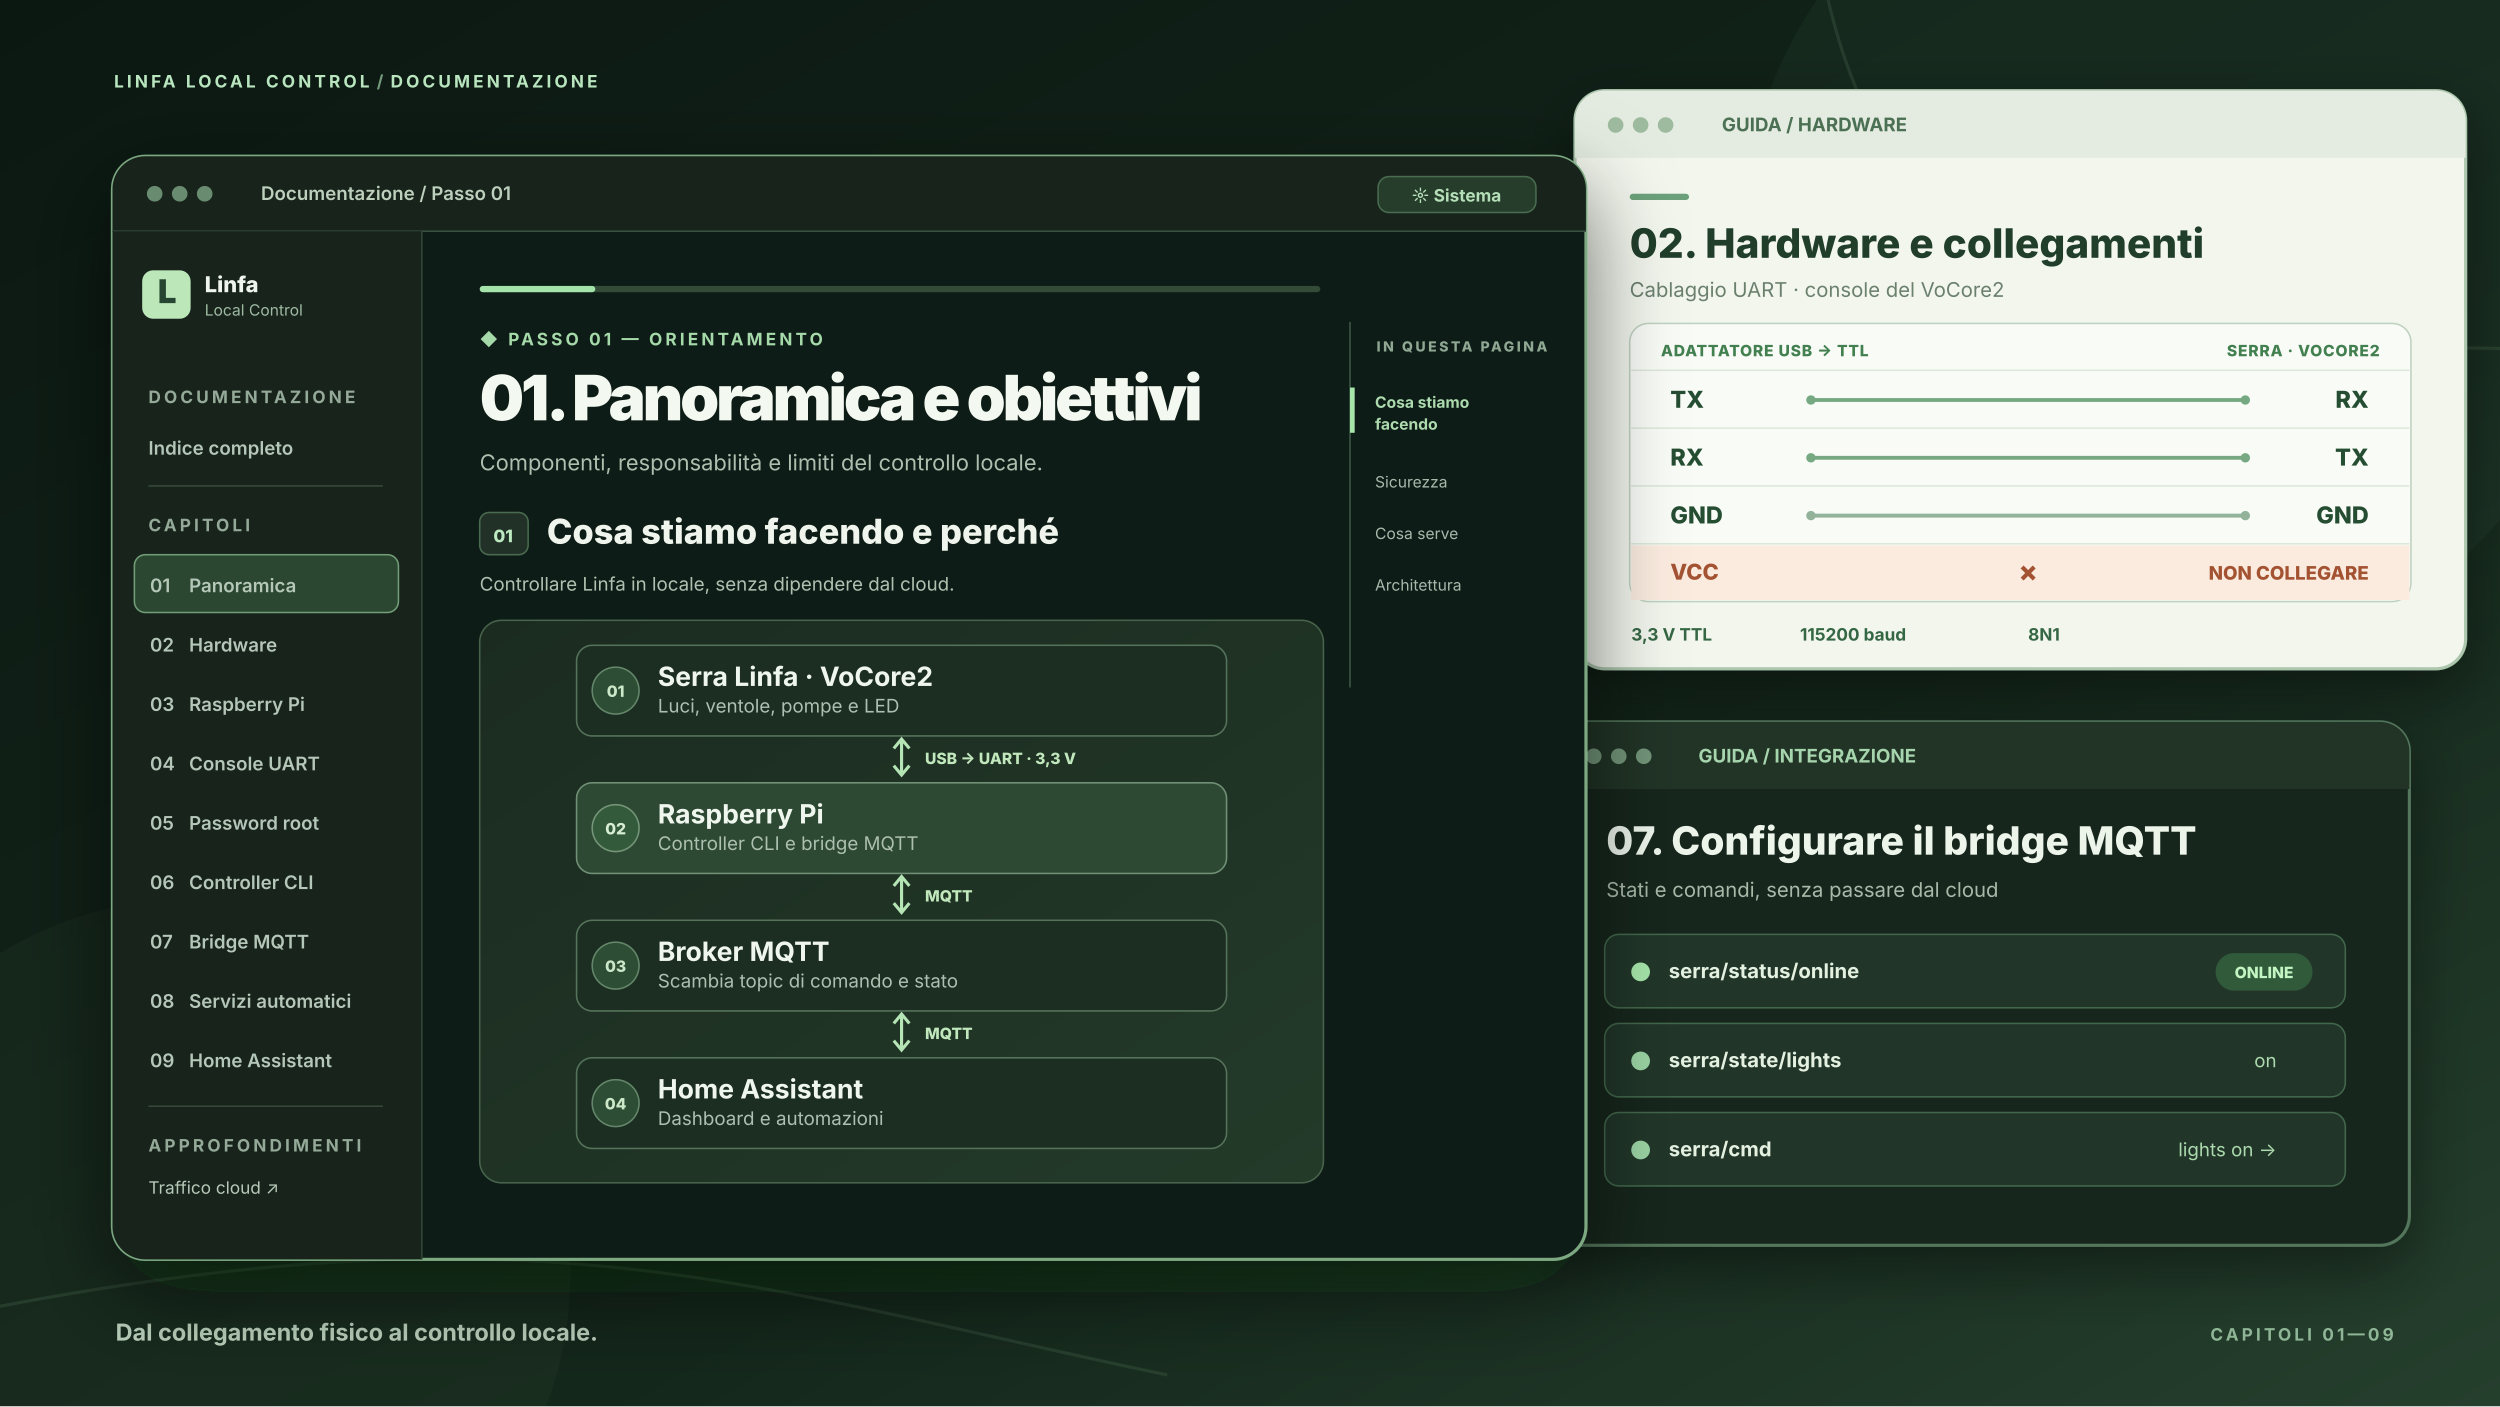
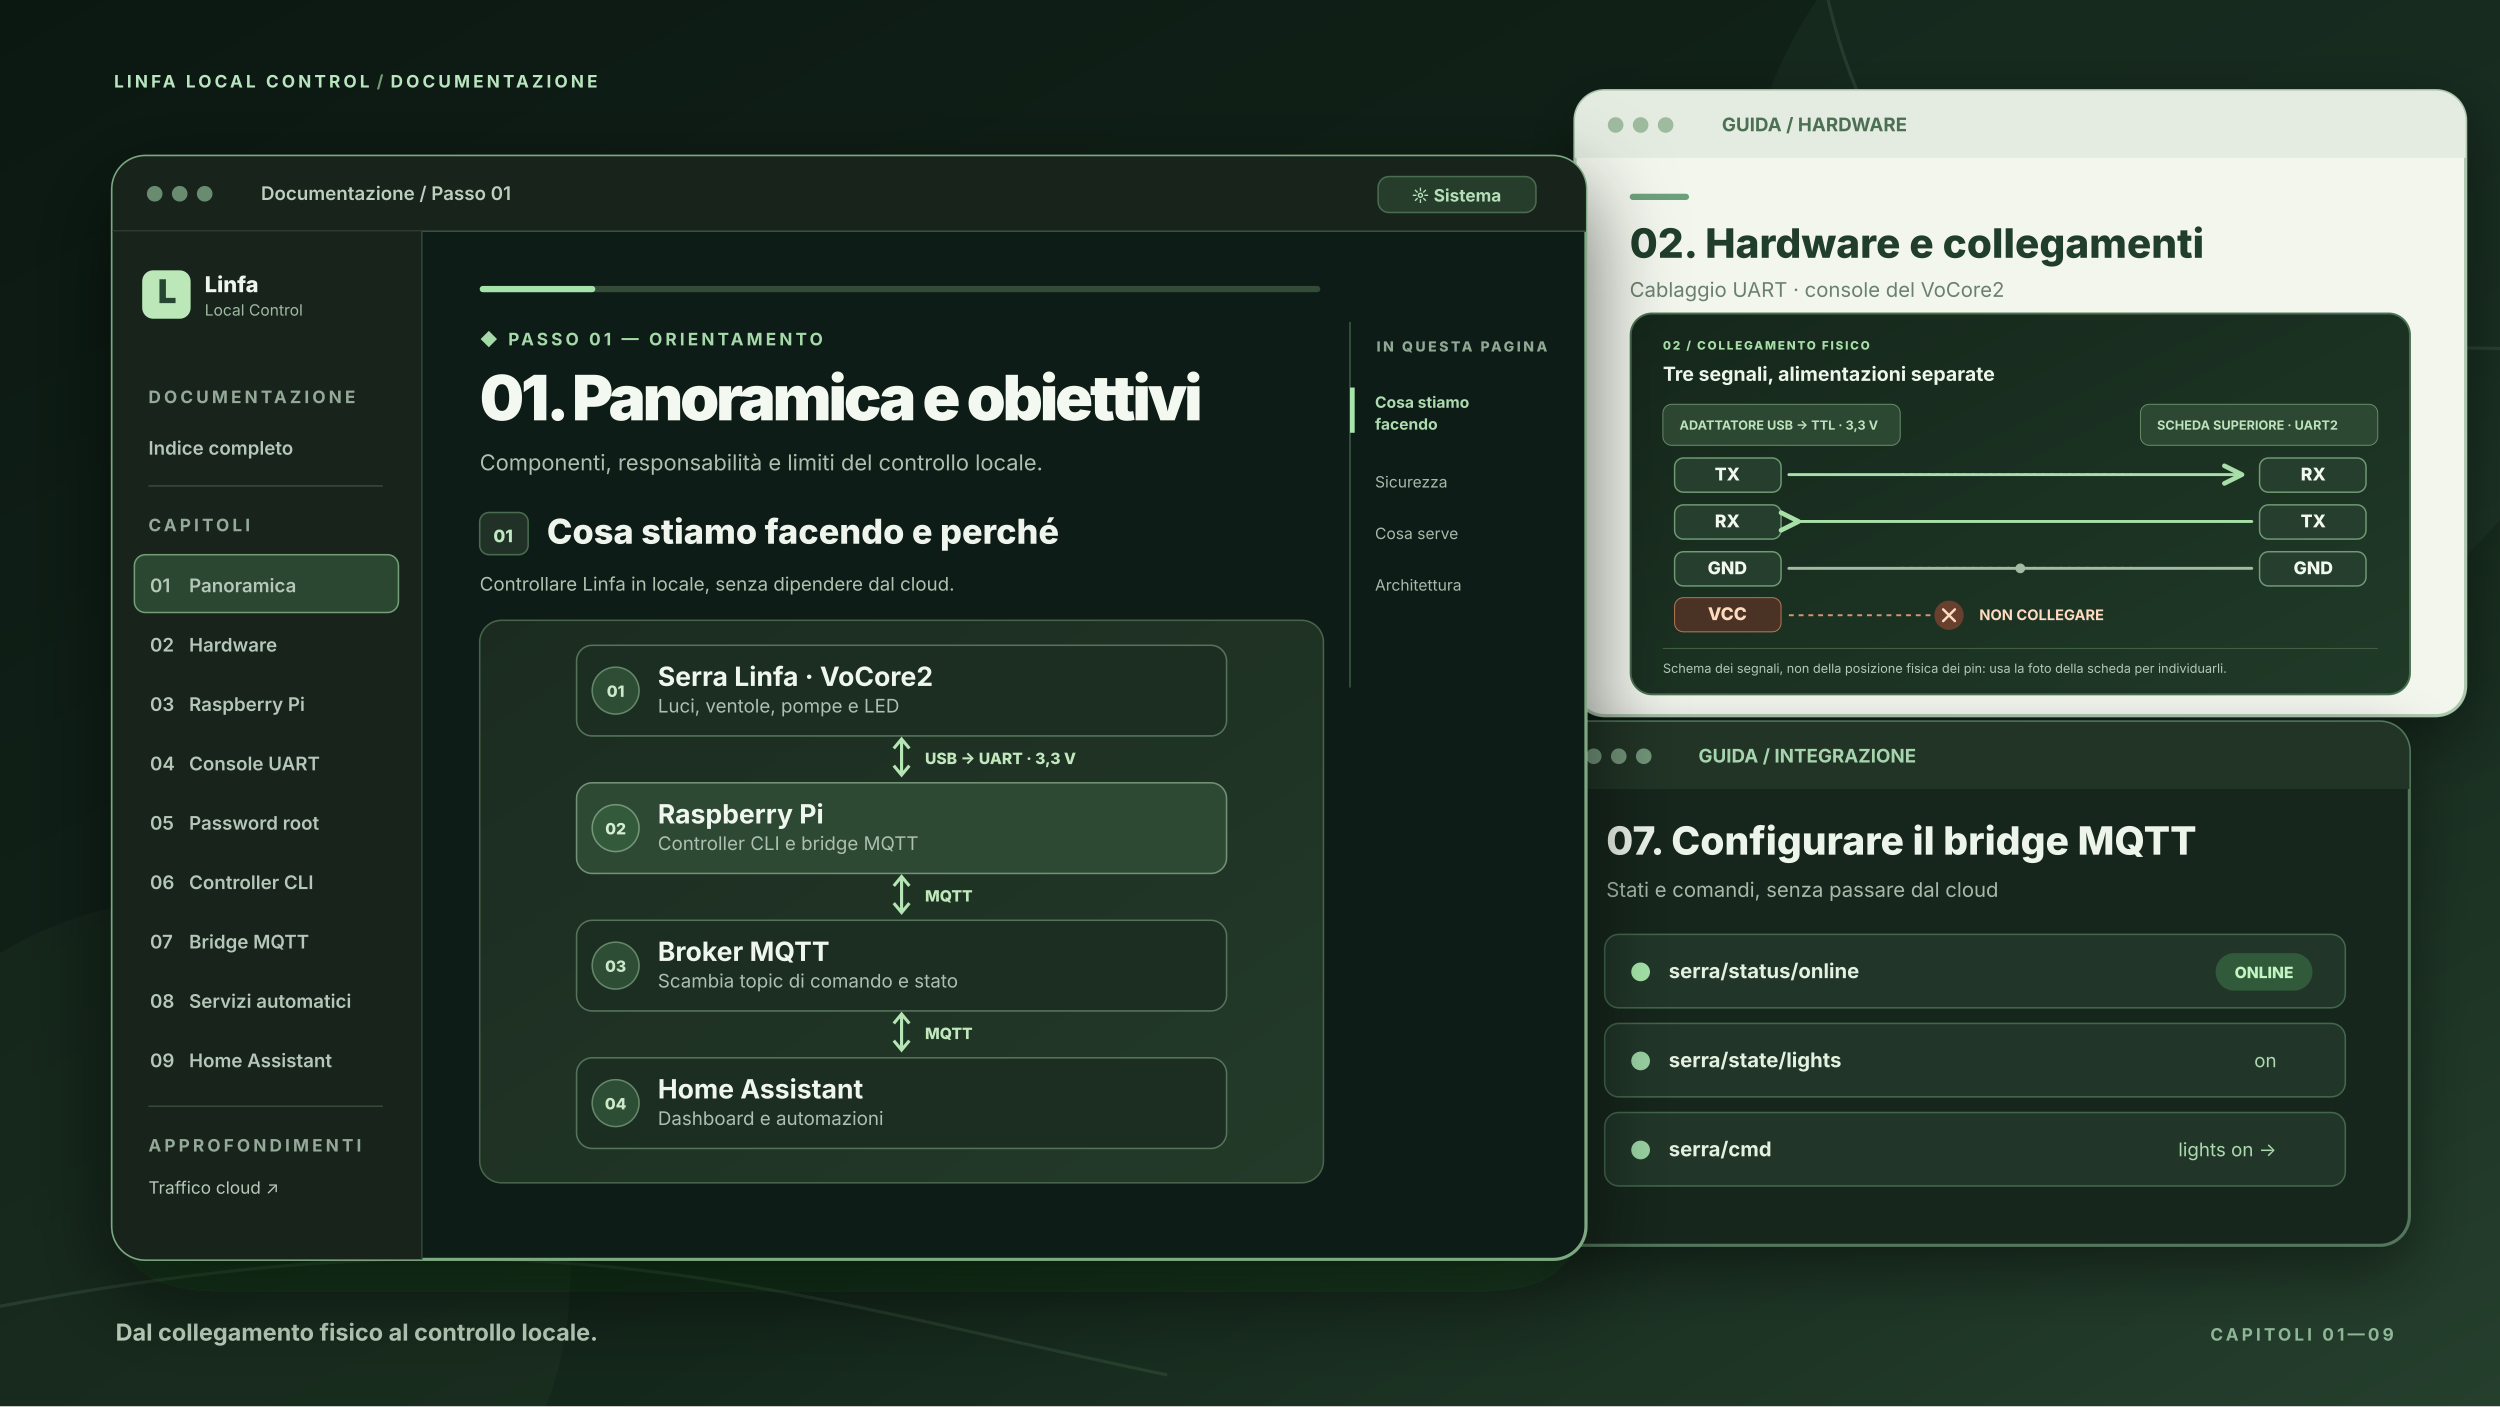
<svg xmlns="http://www.w3.org/2000/svg" width="1600" height="900" viewBox="0 0 1600 900" role="img" aria-labelledby="title description">
  <defs>
    <linearGradient id="backdrop" x1="0" y1="0" x2="1" y2="1">
      <stop offset="0" stop-color="#0b1812" />
      <stop offset=".62" stop-color="#14271b" />
      <stop offset="1" stop-color="#253f2d" />
    </linearGradient>
    <linearGradient id="diagram" x1="0" y1="0" x2="1" y2="1">
      <stop offset="0" stop-color="#1b2b20" />
      <stop offset="1" stop-color="#233a29" />
    </linearGradient>
    <filter id="window-shadow" x="-30%" y="-30%" width="160%" height="180%">
      <feDropShadow dx="0" dy="20" stdDeviation="28" flood-color="#020a05" flood-opacity=".55" />
    </filter>
    <filter id="soft-shadow" x="-30%" y="-30%" width="160%" height="180%">
      <feDropShadow dx="0" dy="15" stdDeviation="19" flood-color="#030d08" flood-opacity=".42" />
    </filter>
    <clipPath id="main-clip">
      <rect x="72" y="100" width="943" height="706" rx="21" />
    </clipPath>
    <clipPath id="hardware-clip">
-       <rect x="960" y="58" width="570" height="370" rx="19" />
+       <rect x="960" y="58" width="570" height="400" rx="19" />
    </clipPath>
    <clipPath id="mqtt-clip">
      <rect x="994" y="462" width="548" height="335" rx="19" />
    </clipPath>
    <style>
      text { font-family: Inter, ui-sans-serif, -apple-system, BlinkMacSystemFont, "Segoe UI", sans-serif; }
      .soft { fill: #a8b9ad; }
      .micro { font-size: 11px; font-weight: 700; letter-spacing: 2px; }
      .sidebar { font-size: 12px; font-weight: 600; fill: #b5c7b9; }
      .card-title { font-size: 17px; font-weight: 750; fill: #eff6ee; }
      .card-subtitle { font-size: 12px; fill: #acbfb0; }
    </style>
  </defs>
  <rect width="1600" height="900" fill="url(#backdrop)" />
  <circle cx="1390" cy="155" r="275" fill="#8dda9d" opacity=".045" />
  <circle cx="125" cy="815" r="240" fill="#c3efad" opacity=".035" />
  <path d="M0 836C348 770 480 824 747 880M1170 0c45 192 185 220 430 223" fill="none" stroke="#a3dca9" stroke-opacity=".11" stroke-width="2" />
  <text x="73" y="56" class="micro" fill="#b9e6bf">LINFA LOCAL CONTROL <tspan fill="#759c7b"> / </tspan> DOCUMENTAZIONE</text>
  <text x="74" y="858" font-size="15" font-weight="650" fill="#bbd1bd">Dal collegamento fisico al controllo locale.</text>
  <text x="1532" y="858" text-anchor="end" class="micro" fill="#8fb696">CAPITOLI 01—09</text>
  <g transform="translate(48 0)">
    <g filter="url(#soft-shadow)">
-       <rect x="960" y="58" width="570" height="370" rx="19" fill="#f2f6ed" stroke="#adc7ae" stroke-width="2" />
+       <rect x="960" y="58" width="570" height="400" rx="19" fill="#f2f6ed" stroke="#adc7ae" stroke-width="2" />
    </g>
    <g clip-path="url(#hardware-clip)">
      <rect x="960" y="58" width="570" height="43" fill="#e4ece1" />
      <circle cx="986" cy="80" r="5" fill="#9fbb9f" />
      <circle cx="1002" cy="80" r="5" fill="#9fbb9f" />
      <circle cx="1018" cy="80" r="5" fill="#9fbb9f" />
      <text x="1054" y="84" font-size="12" font-weight="650" fill="#4c7053">GUIDA / HARDWARE</text>
      <rect x="995" y="124" width="38" height="4" rx="2" fill="#6ba17a" />
      <text x="995" y="165" font-size="26" font-weight="800" fill="#203e2a">02. Hardware e collegamenti</text>
      <text x="995" y="190" font-size="13" fill="#6b806d">Cablaggio UART · console del VoCore2</text>
-       <rect x="995" y="207" width="500" height="178" rx="12" fill="#f9fbf7" stroke="#bfd1bf" />
-       <path d="M996 237h498M996 274h498M996 311h498M996 348h498" stroke="#dce8d9" />
-       <text x="1015" y="228" font-size="10" font-weight="800" letter-spacing=".5" fill="#438050">ADATTATORE USB → TTL</text>
-       <text x="1475" y="228" text-anchor="end" font-size="10" font-weight="800" letter-spacing=".5" fill="#438050">SERRA · VOCORE2</text>
-       <text x="1021" y="261" font-size="15" font-weight="800" fill="#254d32">TX</text>
-       <path d="M1111 256h278" stroke="#76a982" stroke-width="2.5" stroke-linecap="round" />
-       <circle cx="1111" cy="256" r="3" fill="#76a982" />
-       <circle cx="1389" cy="256" r="3" fill="#76a982" />
-       <text x="1468" y="261" text-anchor="end" font-size="15" font-weight="800" fill="#254d32">RX</text>
-       <text x="1021" y="298" font-size="15" font-weight="800" fill="#254d32">RX</text>
-       <path d="M1111 293h278" stroke="#76a982" stroke-width="2.5" stroke-linecap="round" />
-       <circle cx="1111" cy="293" r="3" fill="#76a982" />
-       <circle cx="1389" cy="293" r="3" fill="#76a982" />
-       <text x="1468" y="298" text-anchor="end" font-size="15" font-weight="800" fill="#254d32">TX</text>
-       <text x="1021" y="335" font-size="15" font-weight="800" fill="#254d32">GND</text>
-       <path d="M1111 330h278" stroke="#92b399" stroke-width="2.5" stroke-linecap="round" />
-       <circle cx="1111" cy="330" r="3" fill="#92b399" />
-       <circle cx="1389" cy="330" r="3" fill="#92b399" />
-       <text x="1468" y="335" text-anchor="end" font-size="15" font-weight="800" fill="#254d32">GND</text>
-       <rect x="996" y="349" width="498" height="35" fill="#fbebdf" />
-       <text x="1021" y="371" font-size="14" font-weight="800" fill="#a35332">VCC</text>
-       <text x="1250" y="372" text-anchor="middle" font-size="18" font-weight="800" fill="#a35332">×</text>
-       <text x="1468" y="371" text-anchor="end" font-size="12" font-weight="800" fill="#a35332">NON COLLEGARE</text>
-       <text x="996" y="410" font-size="11" font-weight="750" fill="#356744">3,3 V TTL</text>
-       <text x="1104" y="410" font-size="11" font-weight="750" fill="#356744">115200 baud</text>
-       <text x="1250" y="410" font-size="11" font-weight="750" fill="#356744">8N1</text>
+       <svg x="995" y="200" width="500" height="245" viewBox="0 0 800 392">
+         <defs>
+           <linearGradient id="bg" x2="1" y2="1">
+             <stop stop-color="#15271b" />
+             <stop offset="1" stop-color="#203a28" />
+           </linearGradient>
+           <marker id="right" viewBox="0 0 8 8" refX="7" refY="4" markerWidth="8" markerHeight="8" orient="auto">
+             <path d="M1 1L7 4 1 7" fill="none" stroke="#a8dfa9" stroke-width="1.6" stroke-linecap="round" stroke-linejoin="round" />
+           </marker>
+           <marker id="left" viewBox="0 0 8 8" refX="1" refY="4" markerWidth="8" markerHeight="8" orient="auto">
+             <path d="M7 1L1 4 7 7" fill="none" stroke="#a8dfa9" stroke-width="1.6" stroke-linecap="round" stroke-linejoin="round" />
+           </marker>
+           <style>
+           text{font-family:Inter,ui-sans-serif,-apple-system,BlinkMacSystemFont,"Segoe UI",sans-serif}
+           .eyebrow{font-size:12px;font-weight:800;letter-spacing:1.8px;fill:#a8dfa9}
+           .head{font-size:20px;font-weight:750;fill:#edf6eb}
+           .sub{font-size:13px;fill:#b5c9b7}
+           .pin{font-size:18px;font-weight:800;fill:#f2f8f0}
+           .label{font-size:13px;font-weight:700;fill:#bde3bc}
+         </style>
+         </defs>
+         <rect x="1" y="1" width="798" height="390" rx="22" fill="url(#bg)" stroke="#4b7051" stroke-width="2" />
+         <text x="34" y="38" class="eyebrow">02 / COLLEGAMENTO FISICO</text>
+         <text x="34" y="70" class="head">Tre segnali, alimentazioni separate</text>
+         <rect x="34" y="94" width="243" height="42" rx="9" fill="#2c4732" stroke="#678c6b" />
+         <text x="51" y="120" class="label">ADATTATORE USB → TTL · 3,3 V</text>
+         <rect x="523" y="94" width="243" height="42" rx="9" fill="#2c4732" stroke="#678c6b" />
+         <text x="540" y="120" class="label">SCHEDA SUPERIORE · UART2</text>
+         <path d="M278 165H522M278 213H522M278 261H522" stroke="#789b7d" stroke-width="1" stroke-dasharray="3 6" />
+         <g fill="#263e2d" stroke="#709b75" stroke-width="1.5">
+           <rect x="46" y="149" width="109" height="35" rx="9" />
+           <rect x="645" y="149" width="109" height="35" rx="9" />
+           <rect x="46" y="197" width="109" height="35" rx="9" />
+           <rect x="645" y="197" width="109" height="35" rx="9" />
+           <rect x="46" y="245" width="109" height="35" rx="9" />
+           <rect x="645" y="245" width="109" height="35" rx="9" />
+         </g>
+         <text x="100" y="172" class="pin" text-anchor="middle">TX</text>
+         <text x="700" y="172" class="pin" text-anchor="middle">RX</text>
+         <text x="100" y="220" class="pin" text-anchor="middle">RX</text>
+         <text x="700" y="220" class="pin" text-anchor="middle">TX</text>
+         <text x="100" y="268" class="pin" text-anchor="middle">GND</text>
+         <text x="700" y="268" class="pin" text-anchor="middle">GND</text>
+         <path d="M163 166H627" stroke="#a8dfa9" stroke-width="3" stroke-linecap="round" marker-end="url(#right)" />
+         <path d="M637 214H173" stroke="#a8dfa9" stroke-width="3" stroke-linecap="round" marker-end="url(#left)" />
+         <path d="M163 262H637" stroke="#a3baa5" stroke-width="3" stroke-linecap="round" />
+         <circle cx="400" cy="262" r="5" fill="#a3baa5" />
+         <rect x="46" y="292" width="109" height="35" rx="9" fill="#4a3225" stroke="#bb7854" />
+         <text x="100" y="315" text-anchor="middle" font-size="18" font-weight="800" fill="#ffdbbe">VCC</text>
+         <path d="M163 310H310" stroke="#d69670" stroke-width="2" stroke-dasharray="5 5" />
+         <circle cx="327" cy="310" r="15" fill="#68402d" />
+         <path d="M321 304l12 12m0-12-12 12" stroke="#ffdbc0" stroke-width="2.5" stroke-linecap="round" />
+         <text x="358" y="315" font-size="15" font-weight="750" fill="#ffdbc0">NON COLLEGARE</text>
+         <path d="M34 344H766" stroke="#426348" />
+         <text x="34" y="369" class="sub">Schema dei segnali, non della posizione fisica dei pin: usa la foto della scheda per individuarli.</text>
+       </svg>
    </g>
  </g>
  <g filter="url(#soft-shadow)">
    <rect x="994" y="462" width="548" height="335" rx="19" fill="#17251b" stroke="#53765b" stroke-width="2" />
  </g>
  <g clip-path="url(#mqtt-clip)">
    <rect x="994" y="462" width="548" height="43" fill="#213426" />
    <circle cx="1020" cy="484" r="5" fill="#729579" />
    <circle cx="1036" cy="484" r="5" fill="#729579" />
    <circle cx="1052" cy="484" r="5" fill="#729579" />
    <text x="1087" y="488" font-size="12" font-weight="650" fill="#a6d4ad">GUIDA / INTEGRAZIONE</text>
    <text x="1028" y="547" font-size="25" font-weight="800" fill="#edf5eb">07. Configurare il bridge MQTT</text>
    <text x="1028" y="574" font-size="13" fill="#a7baa9">Stati e comandi, senza passare dal cloud</text>
    <rect x="1027" y="598" width="474" height="47" rx="9" fill="#213629" stroke="#42674b" />
    <circle cx="1050" cy="622" r="6" fill="#a6e6aa" />
    <text x="1068" y="626" font-size="13" font-weight="650" fill="#e4f1e1">serra/status/online</text>
    <rect x="1418" y="610" width="62" height="24" rx="12" fill="#315a3b" />
    <text x="1449" y="626" text-anchor="middle" font-size="10" font-weight="800" fill="#c3f5c2">ONLINE</text>
    <rect x="1027" y="655" width="474" height="47" rx="9" fill="#213629" stroke="#42674b" />
    <circle cx="1050" cy="679" r="6" fill="#9bd4a4" />
    <text x="1068" y="683" font-size="13" font-weight="650" fill="#e4f1e1">serra/state/lights</text>
    <text x="1457" y="683" text-anchor="end" font-size="12" fill="#acd9ae">on</text>
    <rect x="1027" y="712" width="474" height="47" rx="9" fill="#213629" stroke="#42674b" />
    <circle cx="1050" cy="736" r="6" fill="#9bd4a4" />
    <text x="1068" y="740" font-size="13" font-weight="650" fill="#e4f1e1">serra/cmd</text>
    <text x="1457" y="740" text-anchor="end" font-size="12" fill="#acd9ae">lights on →</text>
  </g>
  <g filter="url(#window-shadow)">
    <rect x="72" y="100" width="943" height="706" rx="21" fill="#111b15" stroke="#7da982" stroke-width="2" />
  </g>
  <g clip-path="url(#main-clip)">
    <rect x="72" y="100" width="943" height="48" fill="#18241b" />
    <path d="M72 148h943" stroke="#3a5040" />
    <circle cx="99" cy="124" r="5" fill="#698c70" />
    <circle cx="115" cy="124" r="5" fill="#698c70" />
    <circle cx="131" cy="124" r="5" fill="#698c70" />
    <text x="167" y="128" font-size="12" font-weight="600" fill="#bdcfbd">Documentazione  /  Passo 01</text>
    <rect x="882" y="113" width="101" height="23" rx="7" fill="#263d2b" stroke="#496b50" />
    <text x="932" y="129" text-anchor="middle" font-size="11" font-weight="750" fill="#b5dfb8">☼  Sistema</text>
    <rect x="72" y="148" width="198" height="658" fill="#17231b" />
    <path d="M270 148v658" stroke="#314537" />
    <rect x="91" y="173" width="31" height="31" rx="7" fill="#bce8b9" />
    <text x="107" y="194" text-anchor="middle" font-size="21" font-weight="900" fill="#264631">L</text>
    <text x="131" y="187" font-size="14" font-weight="800" fill="#eff5ed">Linfa</text>
    <text x="131" y="202" font-size="10" fill="#9fbaa3">Local Control</text>
    <text x="95" y="258" class="micro" fill="#94a998">DOCUMENTAZIONE</text>
    <text x="95" y="291" class="sidebar">Indice completo</text>
    <path d="M95 311h150" stroke="#354a39" />
    <text x="95" y="340" class="micro" fill="#94a998">CAPITOLI</text>
    <rect x="86" y="355" width="169" height="37" rx="7" fill="#2b4731" stroke="#719d77" />
    <text x="96" y="379" class="sidebar" fill="#d2efd1">01</text>
    <text x="121" y="379" class="sidebar" fill="#e6f6e4">Panoramica</text>
    <text x="96" y="417" class="sidebar">02</text>
    <text x="121" y="417" class="sidebar">Hardware</text>
    <text x="96" y="455" class="sidebar">03</text>
    <text x="121" y="455" class="sidebar">Raspberry Pi</text>
    <text x="96" y="493" class="sidebar">04</text>
    <text x="121" y="493" class="sidebar">Console UART</text>
    <text x="96" y="531" class="sidebar">05</text>
    <text x="121" y="531" class="sidebar">Password root</text>
    <text x="96" y="569" class="sidebar">06</text>
    <text x="121" y="569" class="sidebar">Controller CLI</text>
    <text x="96" y="607" class="sidebar">07</text>
    <text x="121" y="607" class="sidebar">Bridge MQTT</text>
    <text x="96" y="645" class="sidebar">08</text>
    <text x="121" y="645" class="sidebar">Servizi automatici</text>
    <text x="96" y="683" class="sidebar">09</text>
    <text x="121" y="683" class="sidebar">Home Assistant</text>
    <path d="M95 708h150" stroke="#354a39" />
    <text x="95" y="737" class="micro" fill="#94a998">APPROFONDIMENTI</text>
    <text x="95" y="764" font-size="11" fill="#b7c9b8">Traffico cloud  ↗</text>
    <rect x="307" y="183" width="538" height="4" rx="2" fill="#344b37" />
    <rect x="307" y="183" width="74" height="4" rx="2" fill="#a4e4aa" />
    <text x="307" y="221" class="micro" fill="#a5d9a9">◆  PASSO 01  —  ORIENTAMENTO</text>
    <text x="307" y="269" font-size="40" font-weight="850" letter-spacing="-2" fill="#f3f8f0">01. Panoramica e obiettivi</text>
    <text x="307" y="301" font-size="14" fill="#aebfb0">Componenti, responsabilità e limiti del controllo locale.</text>
    <rect x="307" y="328" width="31" height="27" rx="6" fill="#213127" stroke="#4a6b50" />
    <text x="322" y="347" text-anchor="middle" font-size="11" font-weight="800" fill="#bde9c0">01</text>
    <text x="350" y="348" font-size="22" font-weight="760" fill="#eff5ed">Cosa stiamo facendo e perché</text>
    <text x="307" y="378" font-size="12" fill="#afc1b0">Controllare Linfa in locale, senza dipendere dal cloud.</text>
    <rect x="307" y="397" width="540" height="360" rx="14" fill="url(#diagram)" stroke="#48634b" />
    <rect x="369" y="413" width="416" height="58" rx="10" fill="#1c2d22" stroke="#55735a" />
    <circle cx="394" cy="442" r="15" fill="#2d4d34" stroke="#64876a" />
    <text x="394" y="446" text-anchor="middle" font-size="10" font-weight="800" fill="#cce8c9">01</text>
    <text x="421" y="439" class="card-title">Serra Linfa · VoCore2</text>
    <text x="421" y="456" class="card-subtitle">Luci, ventole, pompe e LED</text>
    <path d="M577 474v22m-5-17 5-6 5 6m-10 11 5 6 5-6" stroke="#b5e4b5" stroke-width="2" fill="none" />
    <text x="592" y="489" font-size="10" font-weight="800" fill="#c1e8bc">USB → UART · 3,3 V</text>
    <rect x="369" y="501" width="416" height="58" rx="10" fill="#2d4933" stroke="#719176" />
    <circle cx="394" cy="530" r="15" fill="#345a3c" stroke="#759579" />
    <text x="394" y="534" text-anchor="middle" font-size="10" font-weight="800" fill="#d7eed3">02</text>
    <text x="421" y="527" class="card-title">Raspberry Pi</text>
    <text x="421" y="544" class="card-subtitle">Controller CLI e bridge MQTT</text>
    <path d="M577 562v22m-5-17 5-6 5 6m-10 11 5 6 5-6" stroke="#b5e4b5" stroke-width="2" fill="none" />
    <text x="592" y="577" font-size="10" font-weight="800" fill="#c1e8bc">MQTT</text>
    <rect x="369" y="589" width="416" height="58" rx="10" fill="#1c2d22" stroke="#55735a" />
    <circle cx="394" cy="618" r="15" fill="#2d4d34" stroke="#64876a" />
    <text x="394" y="622" text-anchor="middle" font-size="10" font-weight="800" fill="#cce8c9">03</text>
    <text x="421" y="615" class="card-title">Broker MQTT</text>
    <text x="421" y="632" class="card-subtitle">Scambia topic di comando e stato</text>
    <path d="M577 650v22m-5-17 5-6 5 6m-10 11 5 6 5-6" stroke="#b5e4b5" stroke-width="2" fill="none" />
    <text x="592" y="665" font-size="10" font-weight="800" fill="#c1e8bc">MQTT</text>
    <rect x="369" y="677" width="416" height="58" rx="10" fill="#1c2d22" stroke="#55735a" />
    <circle cx="394" cy="706" r="15" fill="#2d4d34" stroke="#64876a" />
    <text x="394" y="710" text-anchor="middle" font-size="10" font-weight="800" fill="#cce8c9">04</text>
    <text x="421" y="703" class="card-title">Home Assistant</text>
    <text x="421" y="720" class="card-subtitle">Dashboard e automazioni</text>
    <path d="M864 206v234" stroke="#3d5844" />
    <text x="881" y="225" font-size="9" font-weight="800" letter-spacing="1.6" fill="#8fa793">IN QUESTA PAGINA</text>
    <rect x="864" y="248" width="3" height="29" fill="#a5e5a9" />
    <text x="880" y="261" font-size="10" font-weight="700" fill="#addaae">Cosa stiamo</text>
    <text x="880" y="275" font-size="10" font-weight="700" fill="#addaae">facendo</text>
    <text x="880" y="312" font-size="10" fill="#a8b9ac">Sicurezza</text>
    <text x="880" y="345" font-size="10" fill="#a8b9ac">Cosa serve</text>
    <text x="880" y="378" font-size="10" fill="#a8b9ac">Architettura</text>
  </g>
</svg>
